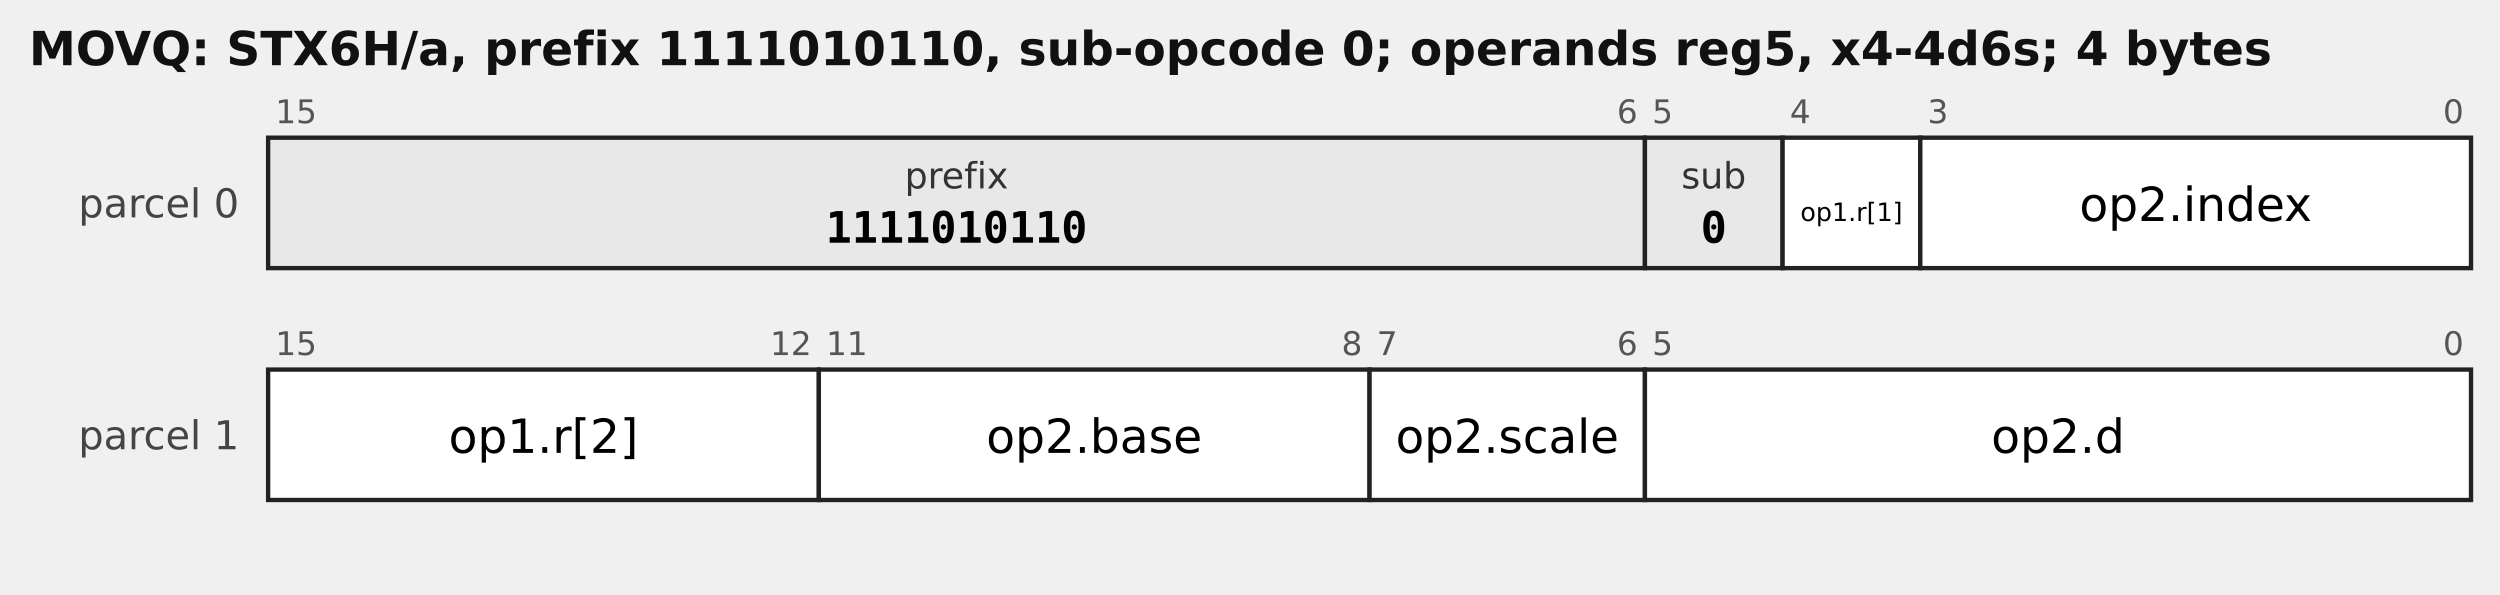
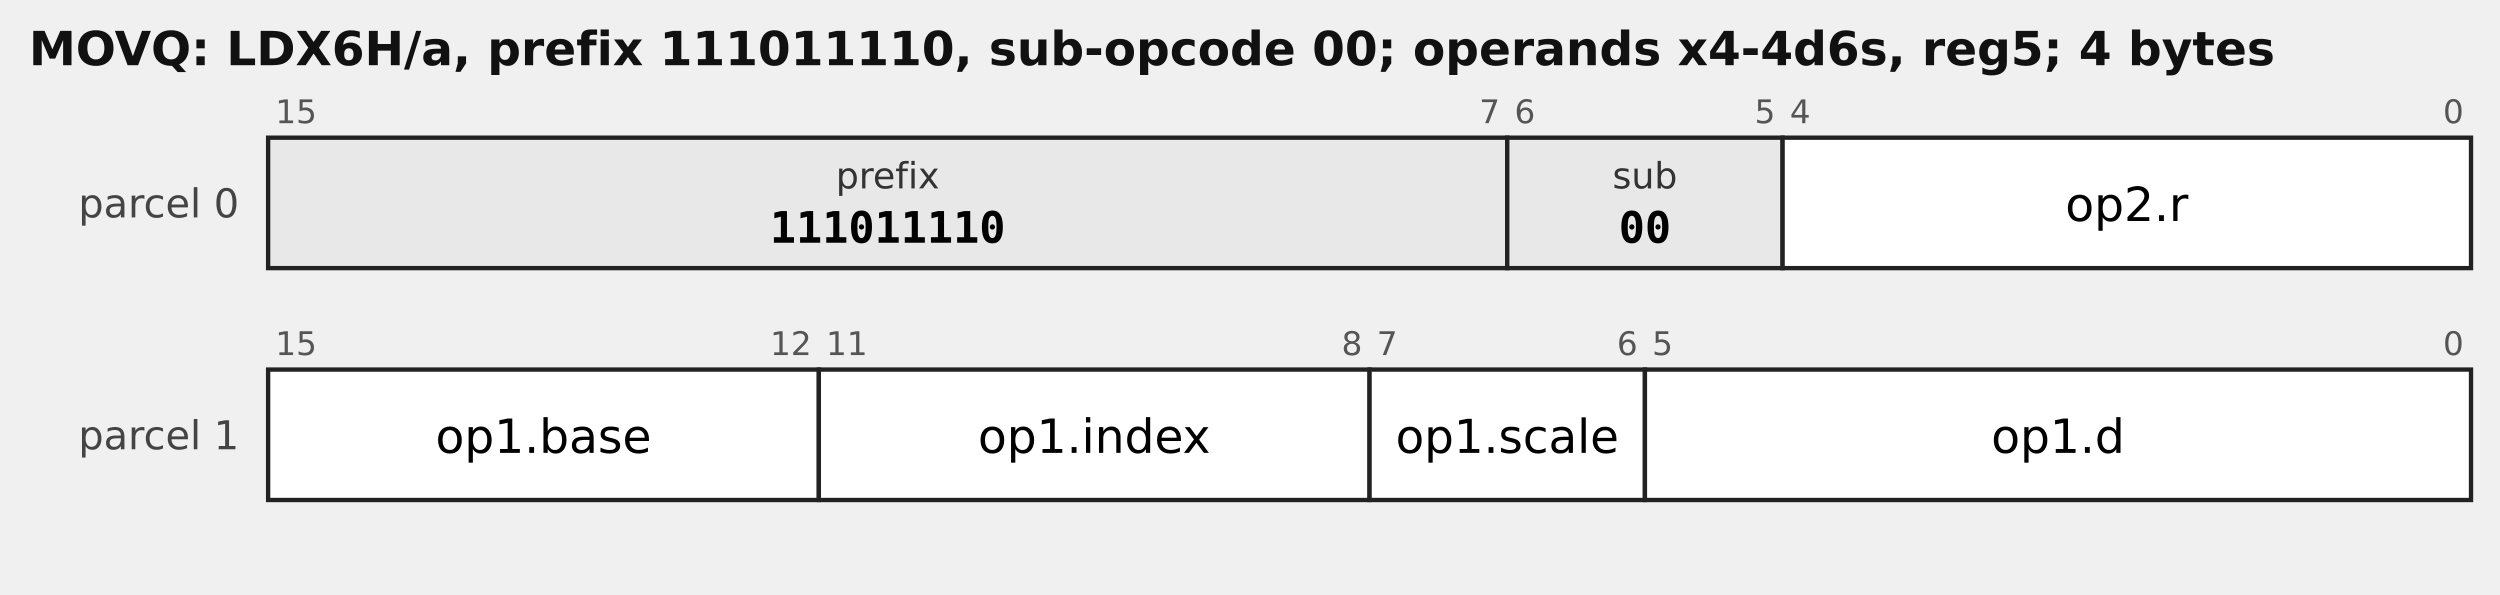
<svg xmlns="http://www.w3.org/2000/svg" width="690" height="164" viewBox="0 0 690 164" font-family="DejaVu Sans, sans-serif">
-   <text x="8" y="18" font-size="13" font-weight="bold" fill="#111">MOVQ: STX6H/a, prefix 1111010110, sub-opcode 0; operands reg5, x4-4d6s; 4 bytes</text>
+   <text x="8" y="18" font-size="13" font-weight="bold" fill="#111">MOVQ: LDX6H/a, prefix 111011110, sub-opcode 00; operands x4-4d6s, reg5; 4 bytes</text>
  <text x="66" y="60" font-size="11" text-anchor="end" fill="#444">parcel 0</text>
-   <rect x="74" y="38" width="380" height="36" fill="#e8e8e8" stroke="#222" stroke-width="1.2" />
+   <rect x="74" y="38" width="342" height="36" fill="#e8e8e8" stroke="#222" stroke-width="1.2" />
  <text x="76" y="34" font-size="9" fill="#555" text-anchor="start">15</text>
-   <text x="452" y="34" font-size="9" fill="#555" text-anchor="end">6</text>
-   <text x="264.0" y="52" font-size="10.0" text-anchor="middle" font-family="DejaVu Sans, sans-serif" fill="#333">prefix</text>
-   <text x="264.0" y="67" font-size="12.0" text-anchor="middle" font-family="DejaVu Sans Mono, monospace" font-weight="bold">1111010110</text>
-   <rect x="454" y="38" width="38" height="36" fill="#e8e8e8" stroke="#222" stroke-width="1.2" />
-   <text x="456" y="34" font-size="9" fill="#555" text-anchor="start">5</text>
-   <text x="473.0" y="52" font-size="10.0" text-anchor="middle" font-family="DejaVu Sans, sans-serif" fill="#333">sub</text>
-   <text x="473.0" y="67" font-size="12.0" text-anchor="middle" font-family="DejaVu Sans Mono, monospace" font-weight="bold">0</text>
-   <rect x="492" y="38" width="38" height="36" fill="#ffffff" stroke="#222" stroke-width="1.2" />
+   <text x="414" y="34" font-size="9" fill="#555" text-anchor="end">7</text>
+   <text x="245.0" y="52" font-size="10.0" text-anchor="middle" font-family="DejaVu Sans, sans-serif" fill="#333">prefix</text>
+   <text x="245.0" y="67" font-size="12.0" text-anchor="middle" font-family="DejaVu Sans Mono, monospace" font-weight="bold">111011110</text>
+   <rect x="416" y="38" width="76" height="36" fill="#e8e8e8" stroke="#222" stroke-width="1.2" />
+   <text x="418" y="34" font-size="9" fill="#555" text-anchor="start">6</text>
+   <text x="490" y="34" font-size="9" fill="#555" text-anchor="end">5</text>
+   <text x="454.0" y="52" font-size="10.0" text-anchor="middle" font-family="DejaVu Sans, sans-serif" fill="#333">sub</text>
+   <text x="454.0" y="67" font-size="12.0" text-anchor="middle" font-family="DejaVu Sans Mono, monospace" font-weight="bold">00</text>
+   <rect x="492" y="38" width="190" height="36" fill="#ffffff" stroke="#222" stroke-width="1.2" />
  <text x="494" y="34" font-size="9" fill="#555" text-anchor="start">4</text>
-   <text x="511.0" y="61" font-size="7.0" text-anchor="middle" font-family="DejaVu Sans, sans-serif">op1.r[1]</text>
-   <rect x="530" y="38" width="152" height="36" fill="#ffffff" stroke="#222" stroke-width="1.2" />
-   <text x="532" y="34" font-size="9" fill="#555" text-anchor="start">3</text>
  <text x="680" y="34" font-size="9" fill="#555" text-anchor="end">0</text>
-   <text x="606.0" y="61" font-size="13.0" text-anchor="middle" font-family="DejaVu Sans, sans-serif">op2.index</text>
+   <text x="587.0" y="61" font-size="13.0" text-anchor="middle" font-family="DejaVu Sans, sans-serif">op2.r</text>
  <text x="66" y="124" font-size="11" text-anchor="end" fill="#444">parcel 1</text>
  <rect x="74" y="102" width="152" height="36" fill="#ffffff" stroke="#222" stroke-width="1.2" />
  <text x="76" y="98" font-size="9" fill="#555" text-anchor="start">15</text>
  <text x="224" y="98" font-size="9" fill="#555" text-anchor="end">12</text>
-   <text x="150.0" y="125" font-size="13.0" text-anchor="middle" font-family="DejaVu Sans, sans-serif">op1.r[2]</text>
+   <text x="150.0" y="125" font-size="13.0" text-anchor="middle" font-family="DejaVu Sans, sans-serif">op1.base</text>
  <rect x="226" y="102" width="152" height="36" fill="#ffffff" stroke="#222" stroke-width="1.2" />
  <text x="228" y="98" font-size="9" fill="#555" text-anchor="start">11</text>
  <text x="376" y="98" font-size="9" fill="#555" text-anchor="end">8</text>
-   <text x="302.0" y="125" font-size="13.0" text-anchor="middle" font-family="DejaVu Sans, sans-serif">op2.base</text>
+   <text x="302.0" y="125" font-size="13.0" text-anchor="middle" font-family="DejaVu Sans, sans-serif">op1.index</text>
  <rect x="378" y="102" width="76" height="36" fill="#ffffff" stroke="#222" stroke-width="1.2" />
  <text x="380" y="98" font-size="9" fill="#555" text-anchor="start">7</text>
  <text x="452" y="98" font-size="9" fill="#555" text-anchor="end">6</text>
-   <text x="416.0" y="125" font-size="12.9" text-anchor="middle" font-family="DejaVu Sans, sans-serif">op2.scale</text>
+   <text x="416.0" y="125" font-size="12.9" text-anchor="middle" font-family="DejaVu Sans, sans-serif">op1.scale</text>
  <rect x="454" y="102" width="228" height="36" fill="#ffffff" stroke="#222" stroke-width="1.2" />
  <text x="456" y="98" font-size="9" fill="#555" text-anchor="start">5</text>
  <text x="680" y="98" font-size="9" fill="#555" text-anchor="end">0</text>
-   <text x="568.0" y="125" font-size="13.0" text-anchor="middle" font-family="DejaVu Sans, sans-serif">op2.d</text>
+   <text x="568.0" y="125" font-size="13.0" text-anchor="middle" font-family="DejaVu Sans, sans-serif">op1.d</text>
</svg>
